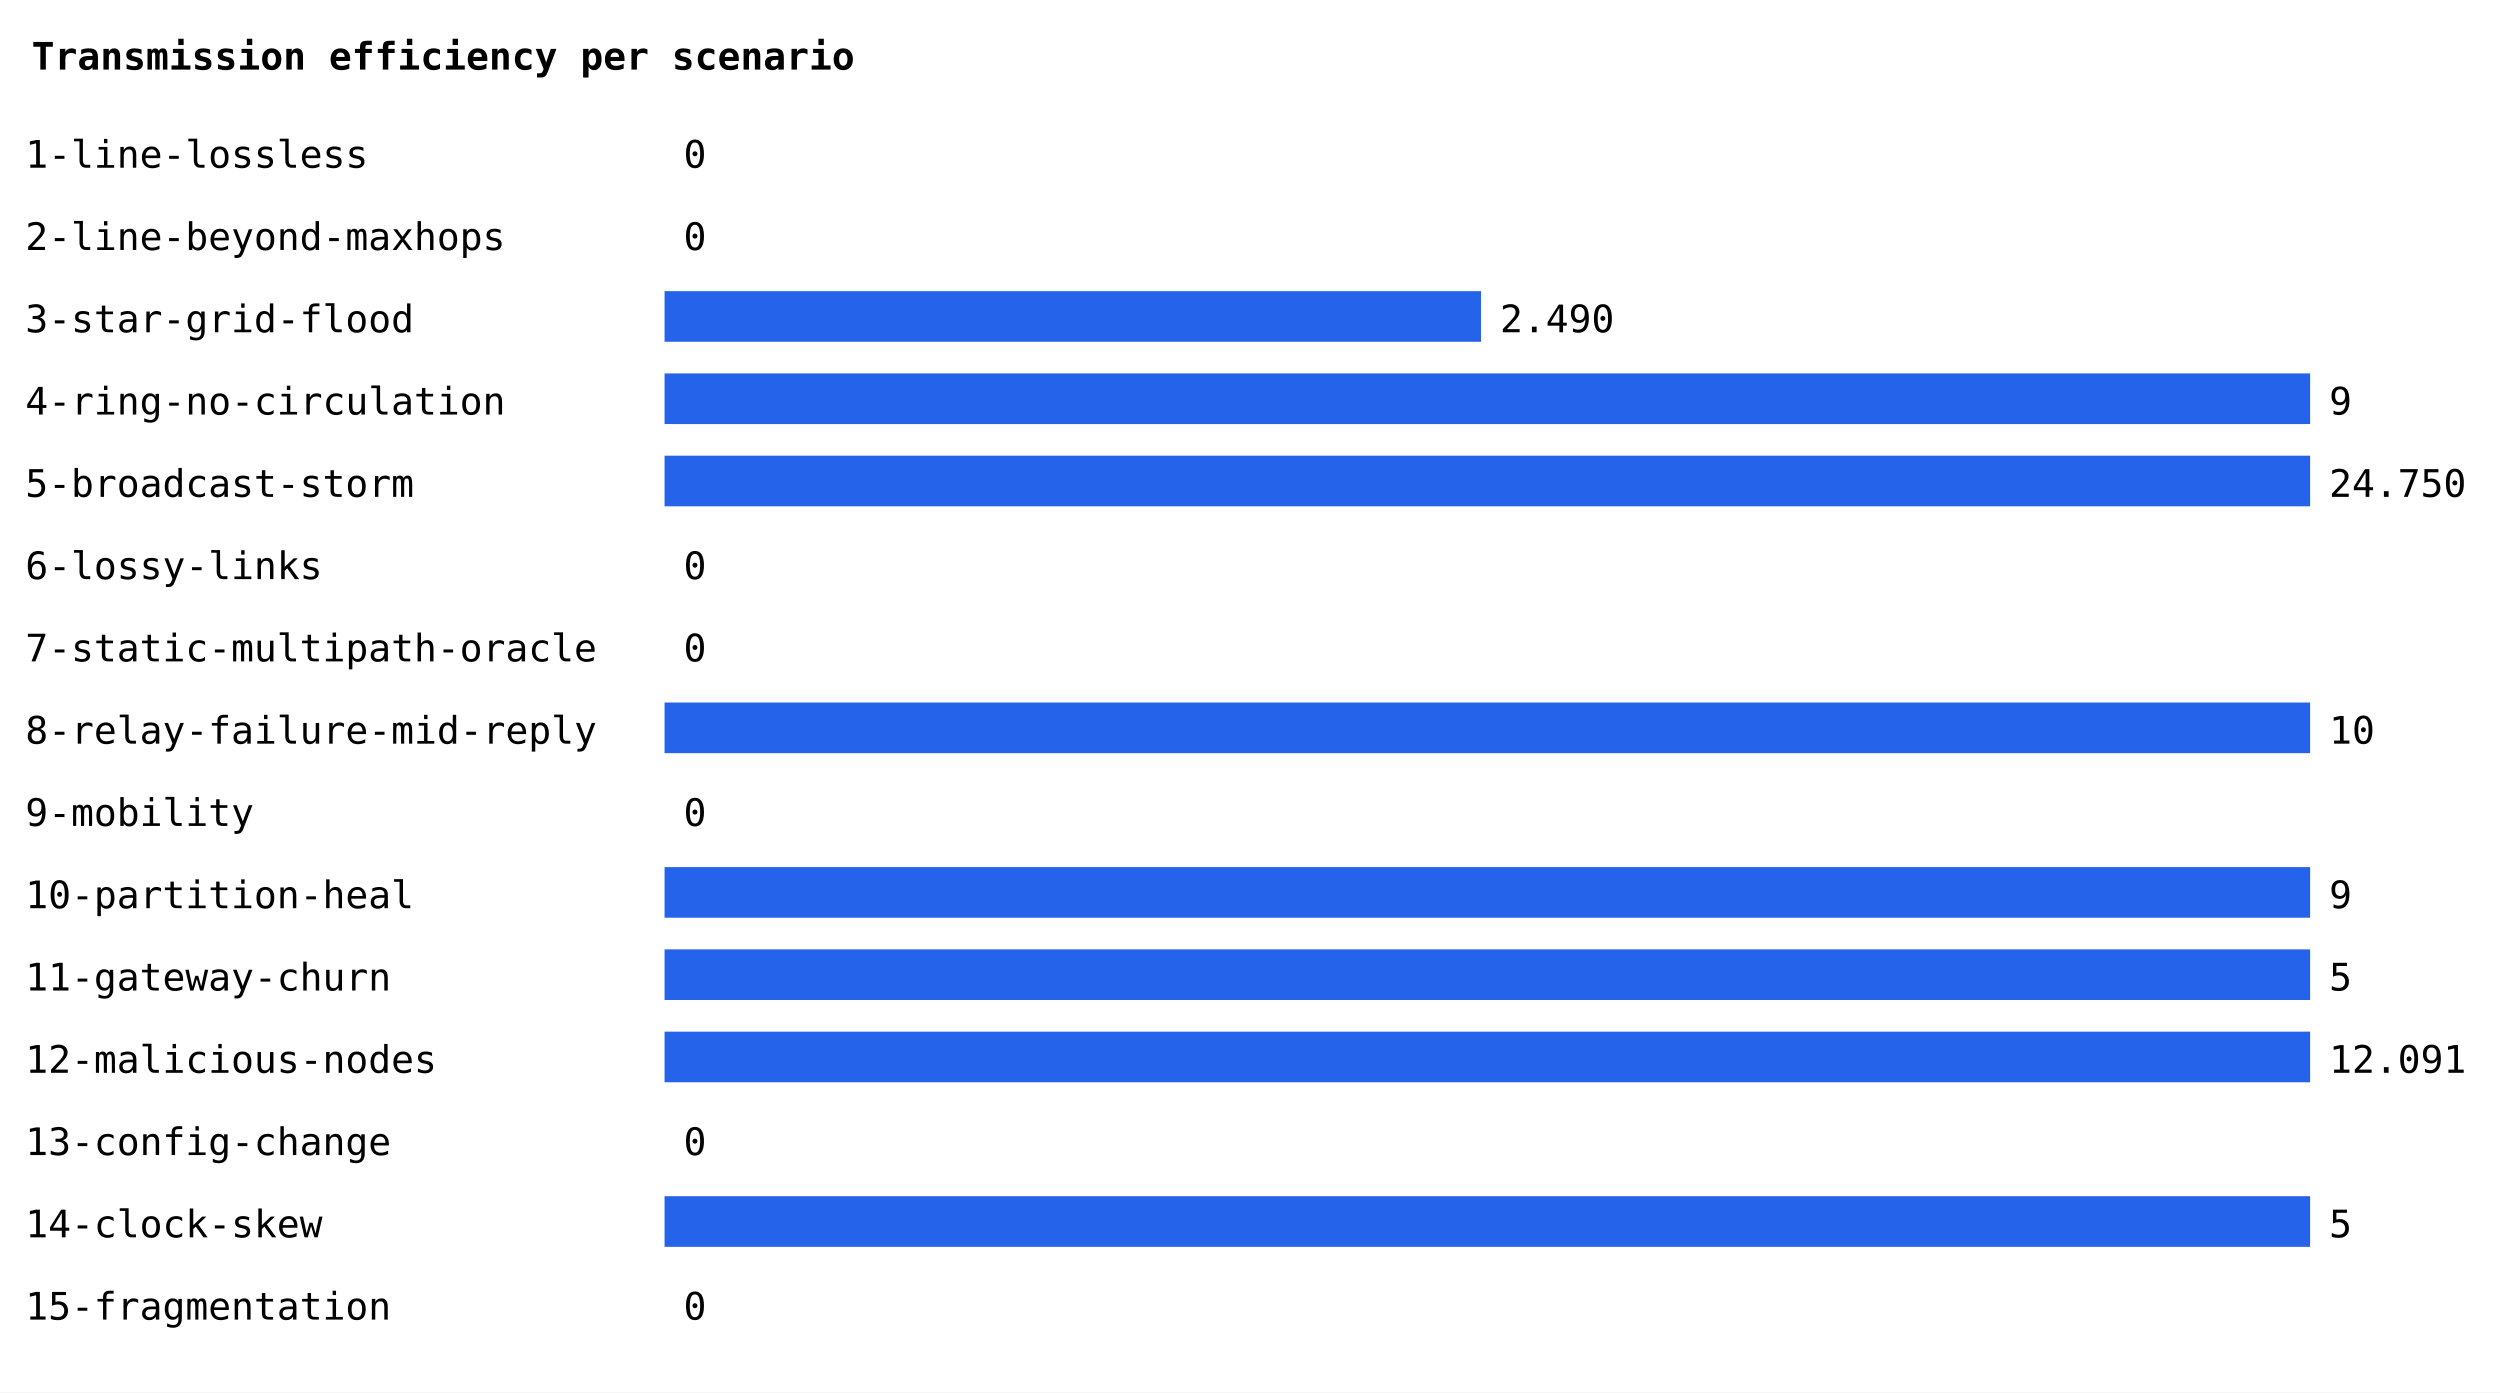
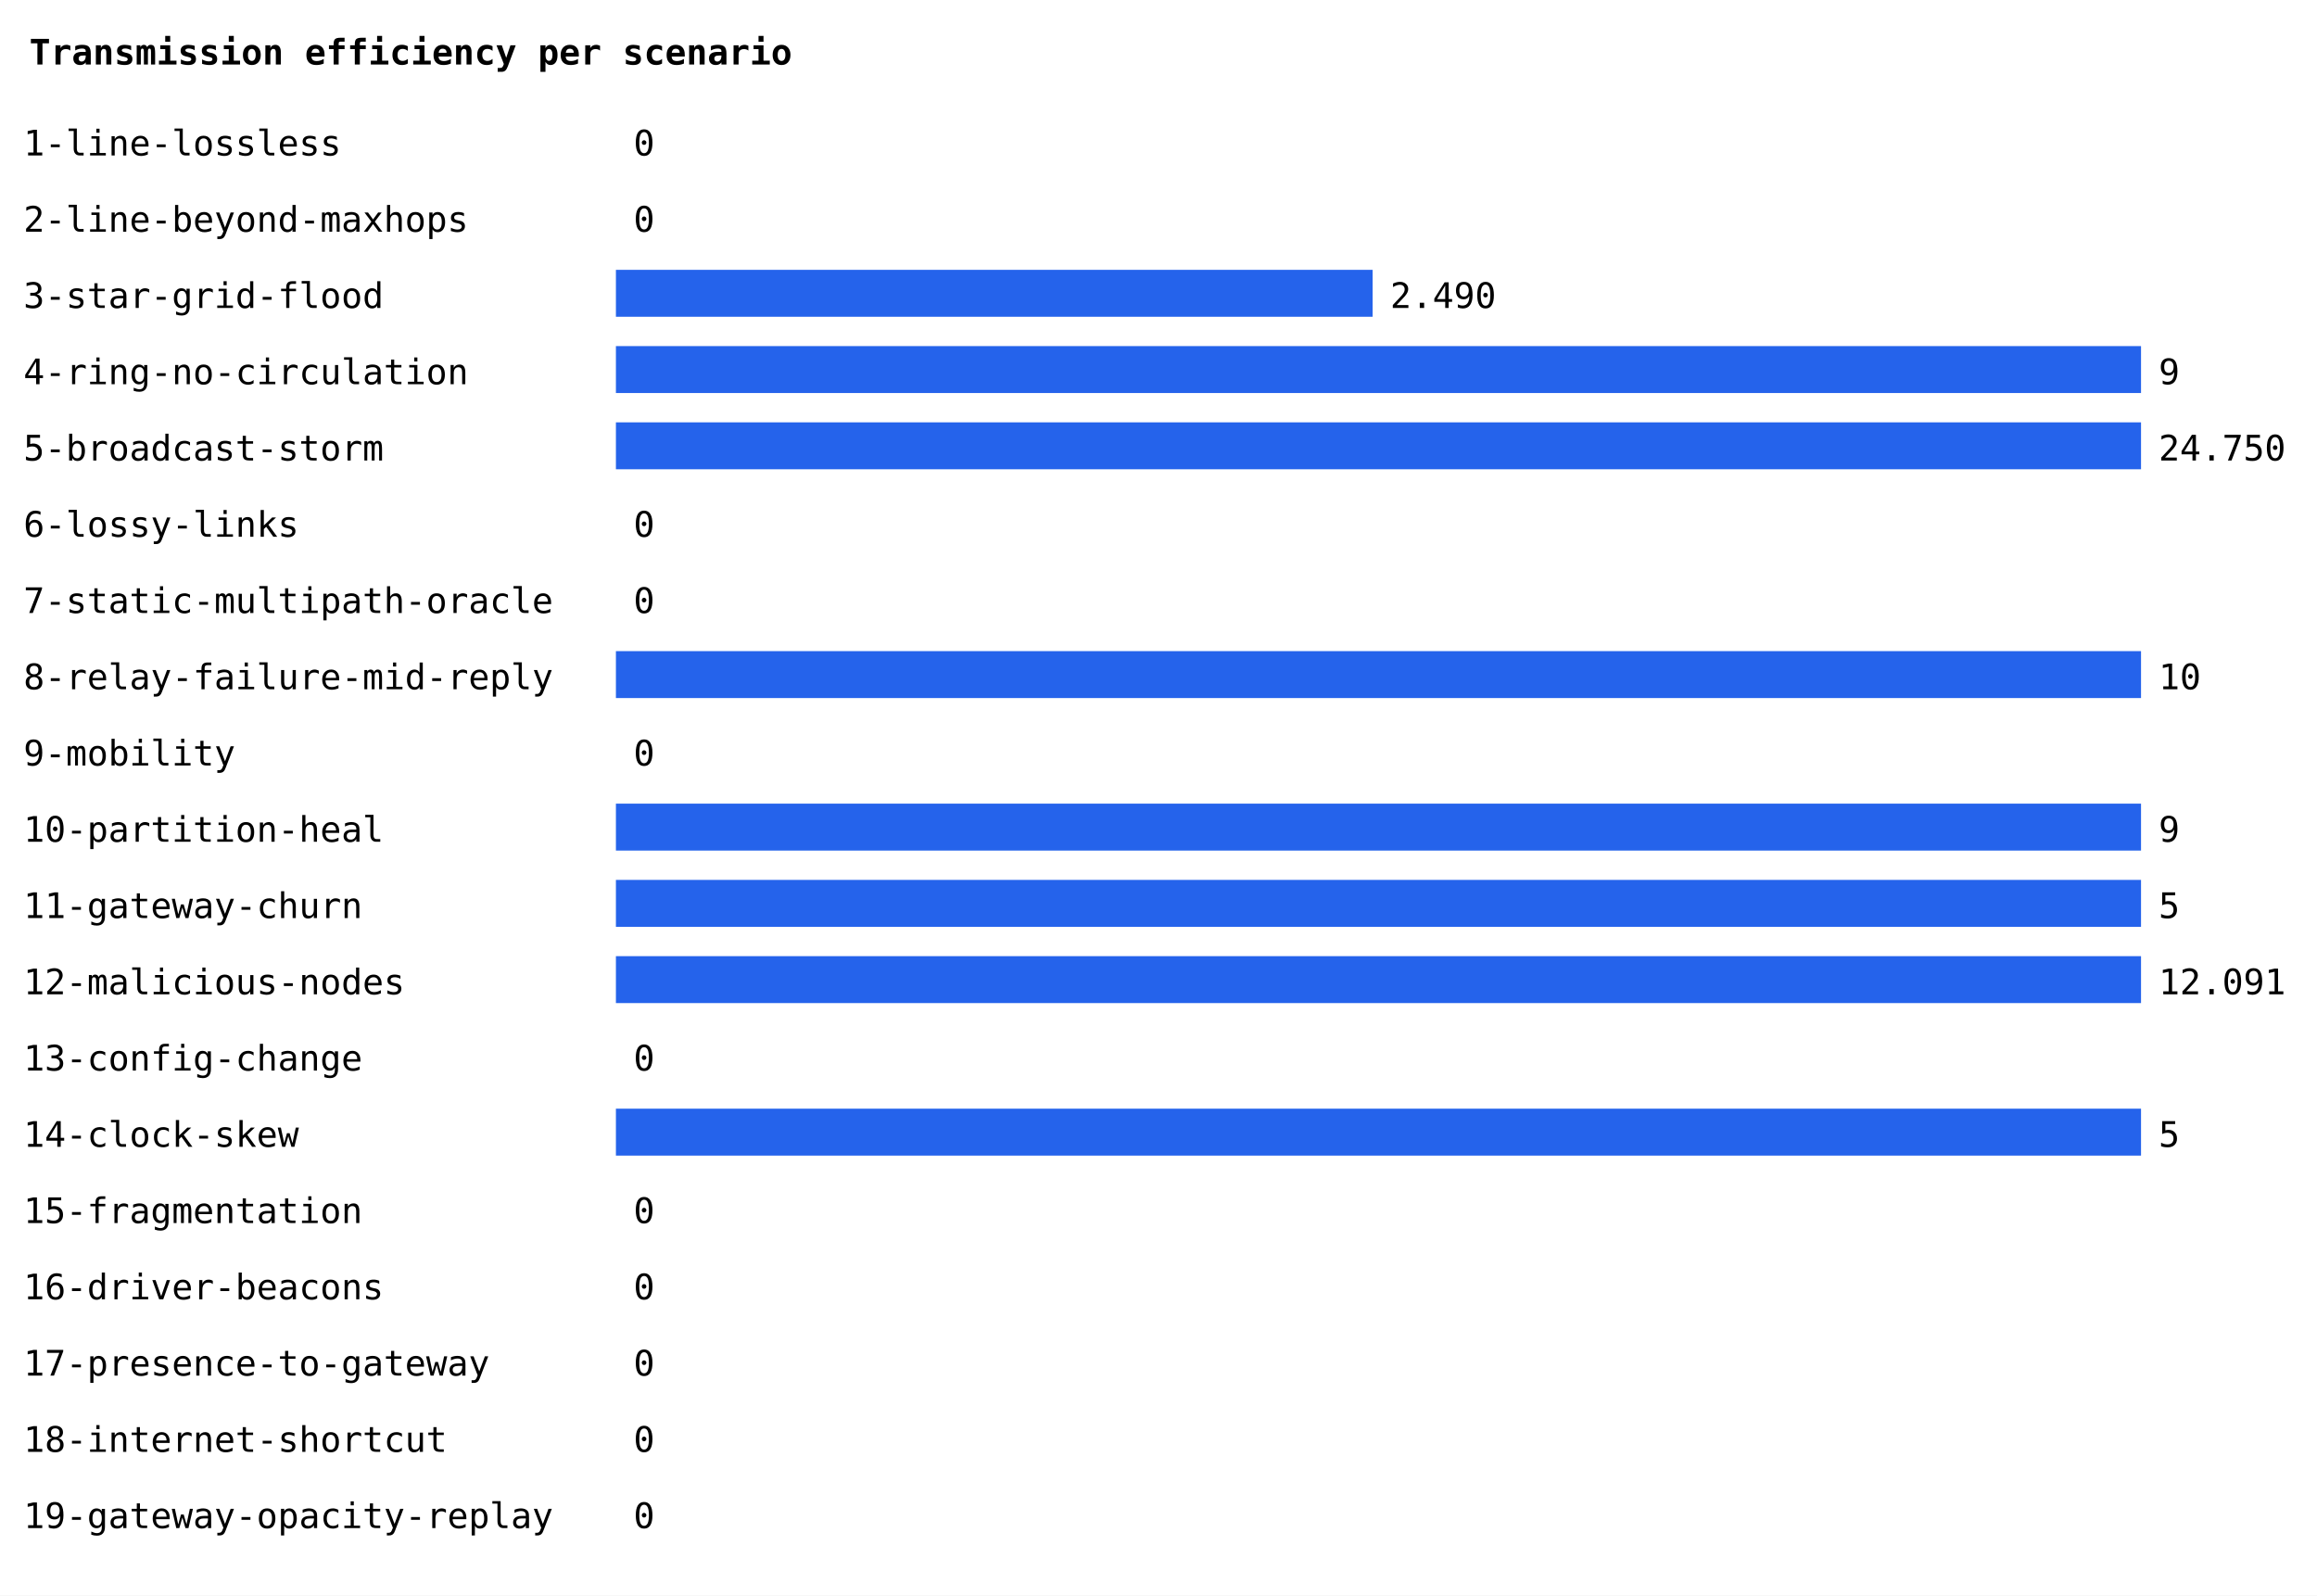
- <svg xmlns="http://www.w3.org/2000/svg" width="790" height="440" font-family="monospace" font-size="12">
-   <rect width="790" height="440" fill="white" />
+ <svg xmlns="http://www.w3.org/2000/svg" width="790" height="544" font-family="monospace" font-size="12">
+   <rect width="790" height="544" fill="white" />
  <text x="10" y="22" font-weight="bold">Transmission efficiency per scenario</text>
  <text x="8" y="53">1-line-lossless</text>
  <rect x="210" y="40" width="0" height="16" fill="#2563eb" />
  <text x="216" y="53">0</text>
  <text x="8" y="79">2-line-beyond-maxhops</text>
  <rect x="210" y="66" width="0" height="16" fill="#2563eb" />
  <text x="216" y="79">0</text>
  <text x="8" y="105">3-star-grid-flood</text>
  <rect x="210" y="92" width="258" height="16" fill="#2563eb" />
  <text x="474" y="105">2.490</text>
  <text x="8" y="131">4-ring-no-circulation</text>
  <rect x="210" y="118" width="520" height="16" fill="#2563eb" />
  <text x="736" y="131">9</text>
  <text x="8" y="157">5-broadcast-storm</text>
  <rect x="210" y="144" width="520" height="16" fill="#2563eb" />
  <text x="736" y="157">24.750</text>
  <text x="8" y="183">6-lossy-links</text>
  <rect x="210" y="170" width="0" height="16" fill="#2563eb" />
  <text x="216" y="183">0</text>
  <text x="8" y="209">7-static-multipath-oracle</text>
  <rect x="210" y="196" width="0" height="16" fill="#2563eb" />
  <text x="216" y="209">0</text>
  <text x="8" y="235">8-relay-failure-mid-reply</text>
  <rect x="210" y="222" width="520" height="16" fill="#2563eb" />
  <text x="736" y="235">10</text>
  <text x="8" y="261">9-mobility</text>
  <rect x="210" y="248" width="0" height="16" fill="#2563eb" />
  <text x="216" y="261">0</text>
  <text x="8" y="287">10-partition-heal</text>
  <rect x="210" y="274" width="520" height="16" fill="#2563eb" />
  <text x="736" y="287">9</text>
  <text x="8" y="313">11-gateway-churn</text>
  <rect x="210" y="300" width="520" height="16" fill="#2563eb" />
  <text x="736" y="313">5</text>
  <text x="8" y="339">12-malicious-nodes</text>
  <rect x="210" y="326" width="520" height="16" fill="#2563eb" />
  <text x="736" y="339">12.091</text>
  <text x="8" y="365">13-config-change</text>
  <rect x="210" y="352" width="0" height="16" fill="#2563eb" />
  <text x="216" y="365">0</text>
  <text x="8" y="391">14-clock-skew</text>
  <rect x="210" y="378" width="520" height="16" fill="#2563eb" />
  <text x="736" y="391">5</text>
  <text x="8" y="417">15-fragmentation</text>
  <rect x="210" y="404" width="0" height="16" fill="#2563eb" />
  <text x="216" y="417">0</text>
+   <text x="8" y="443">16-driver-beacons</text>
+   <rect x="210" y="430" width="0" height="16" fill="#2563eb" />
+   <text x="216" y="443">0</text>
+   <text x="8" y="469">17-presence-to-gateway</text>
+   <rect x="210" y="456" width="0" height="16" fill="#2563eb" />
+   <text x="216" y="469">0</text>
+   <text x="8" y="495">18-internet-shortcut</text>
+   <rect x="210" y="482" width="0" height="16" fill="#2563eb" />
+   <text x="216" y="495">0</text>
+   <text x="8" y="521">19-gateway-opacity-replay</text>
+   <rect x="210" y="508" width="0" height="16" fill="#2563eb" />
+   <text x="216" y="521">0</text>
</svg>
